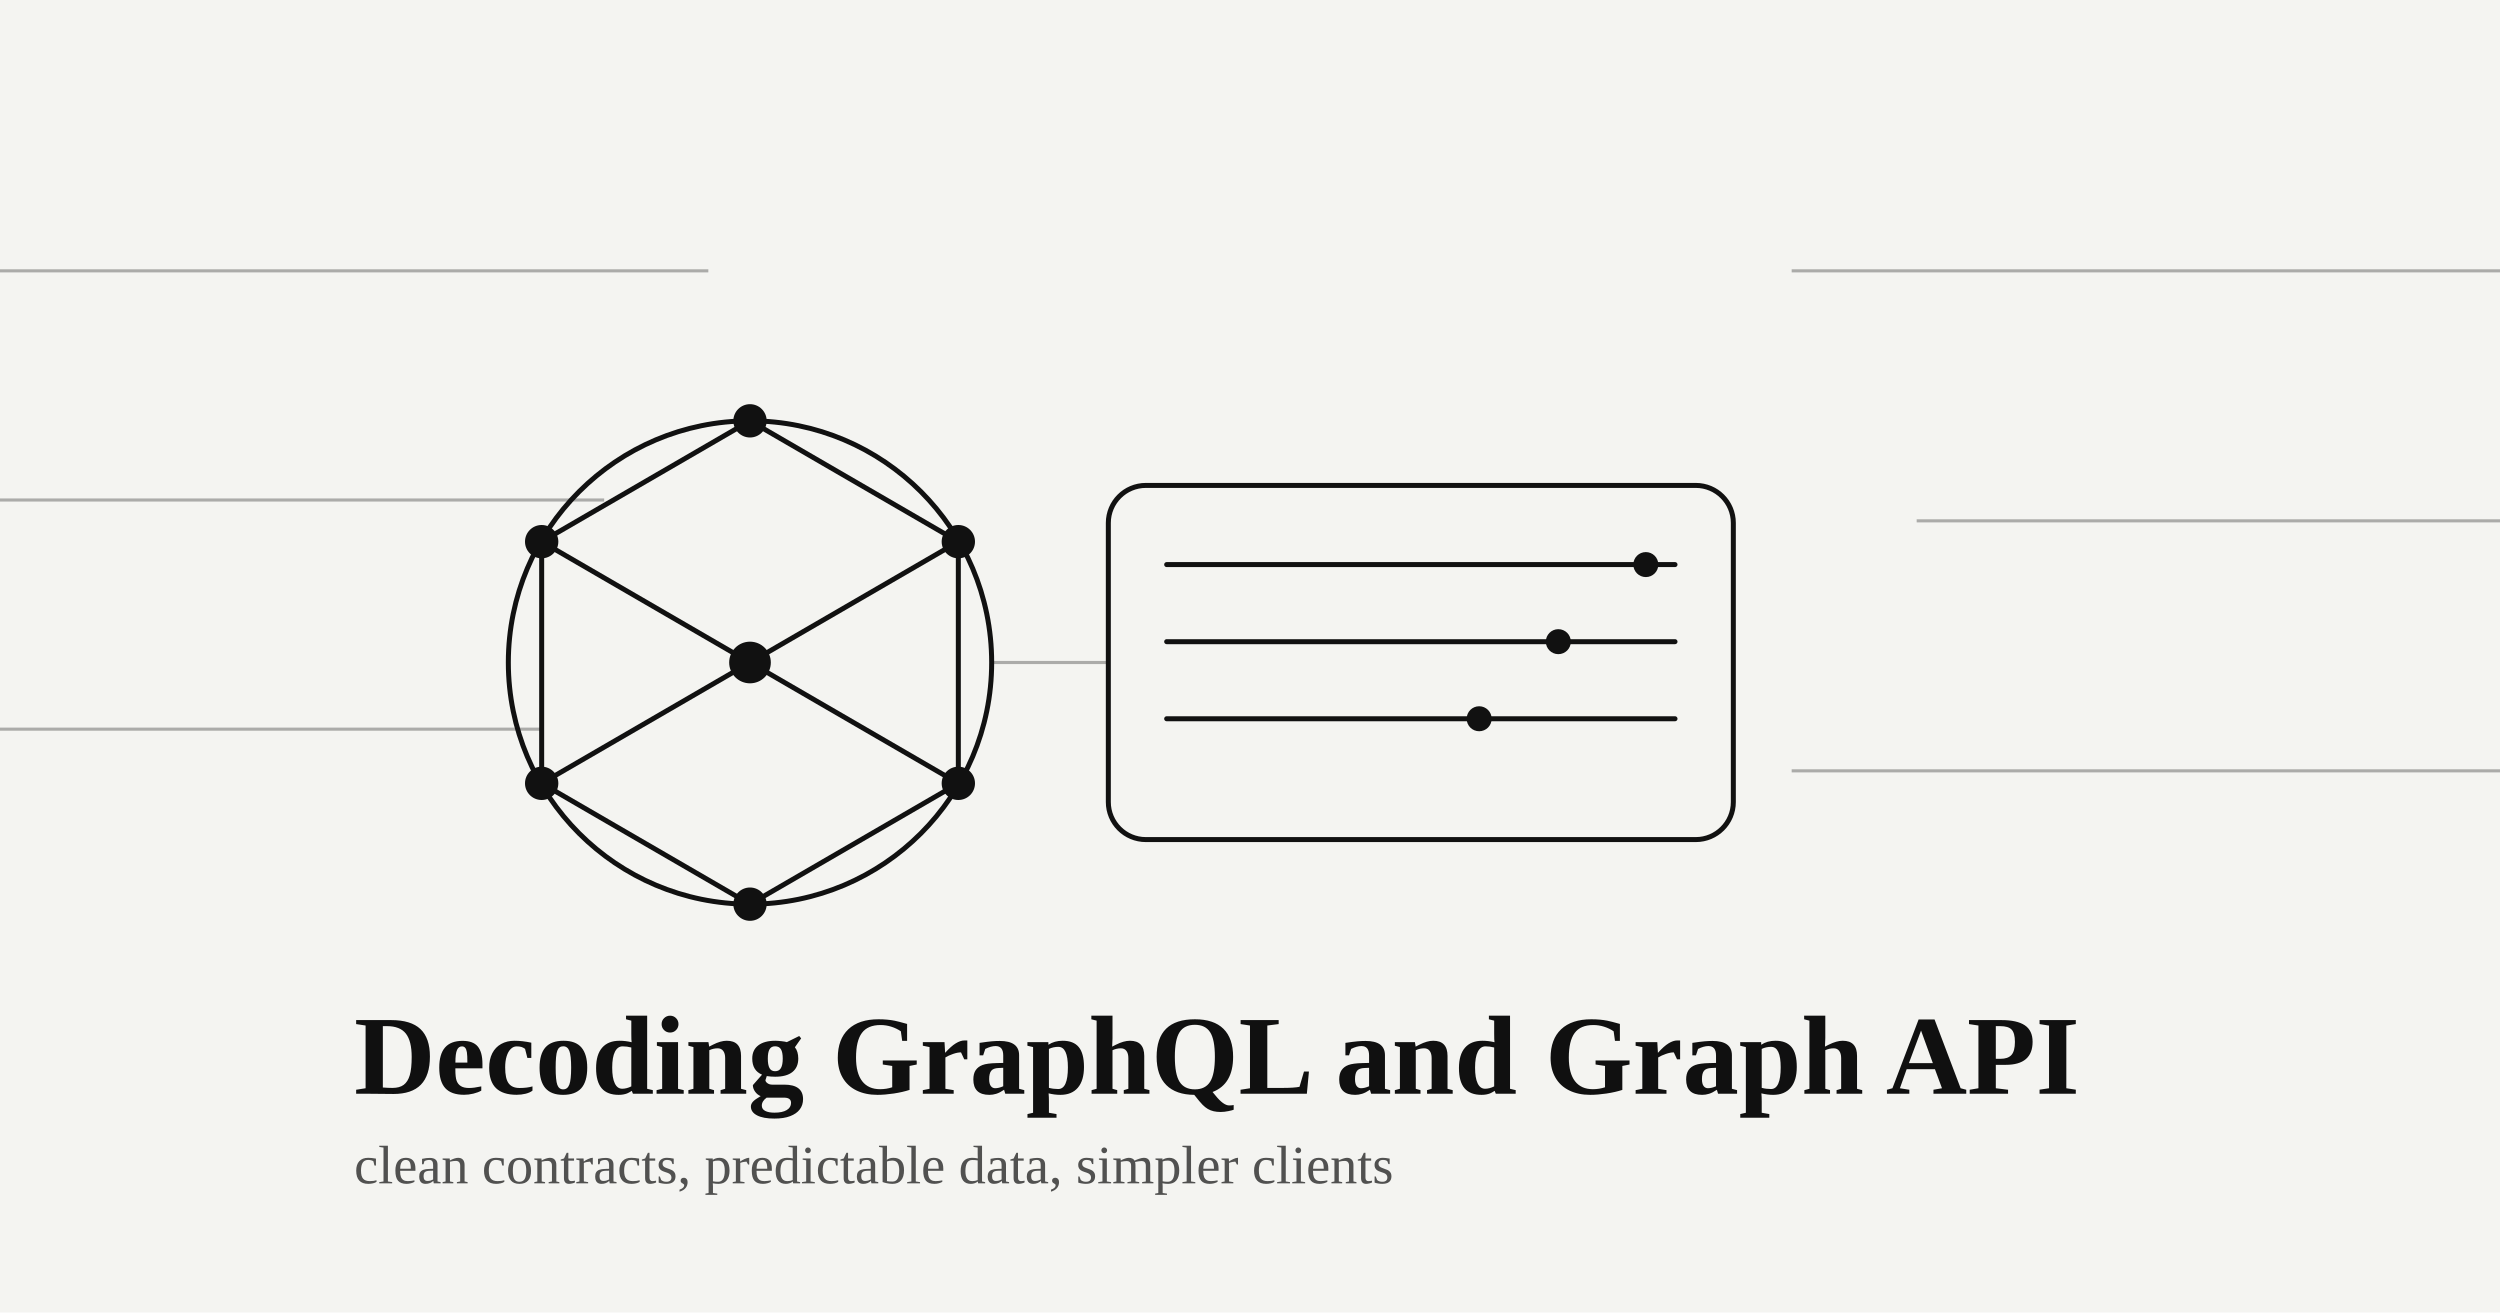
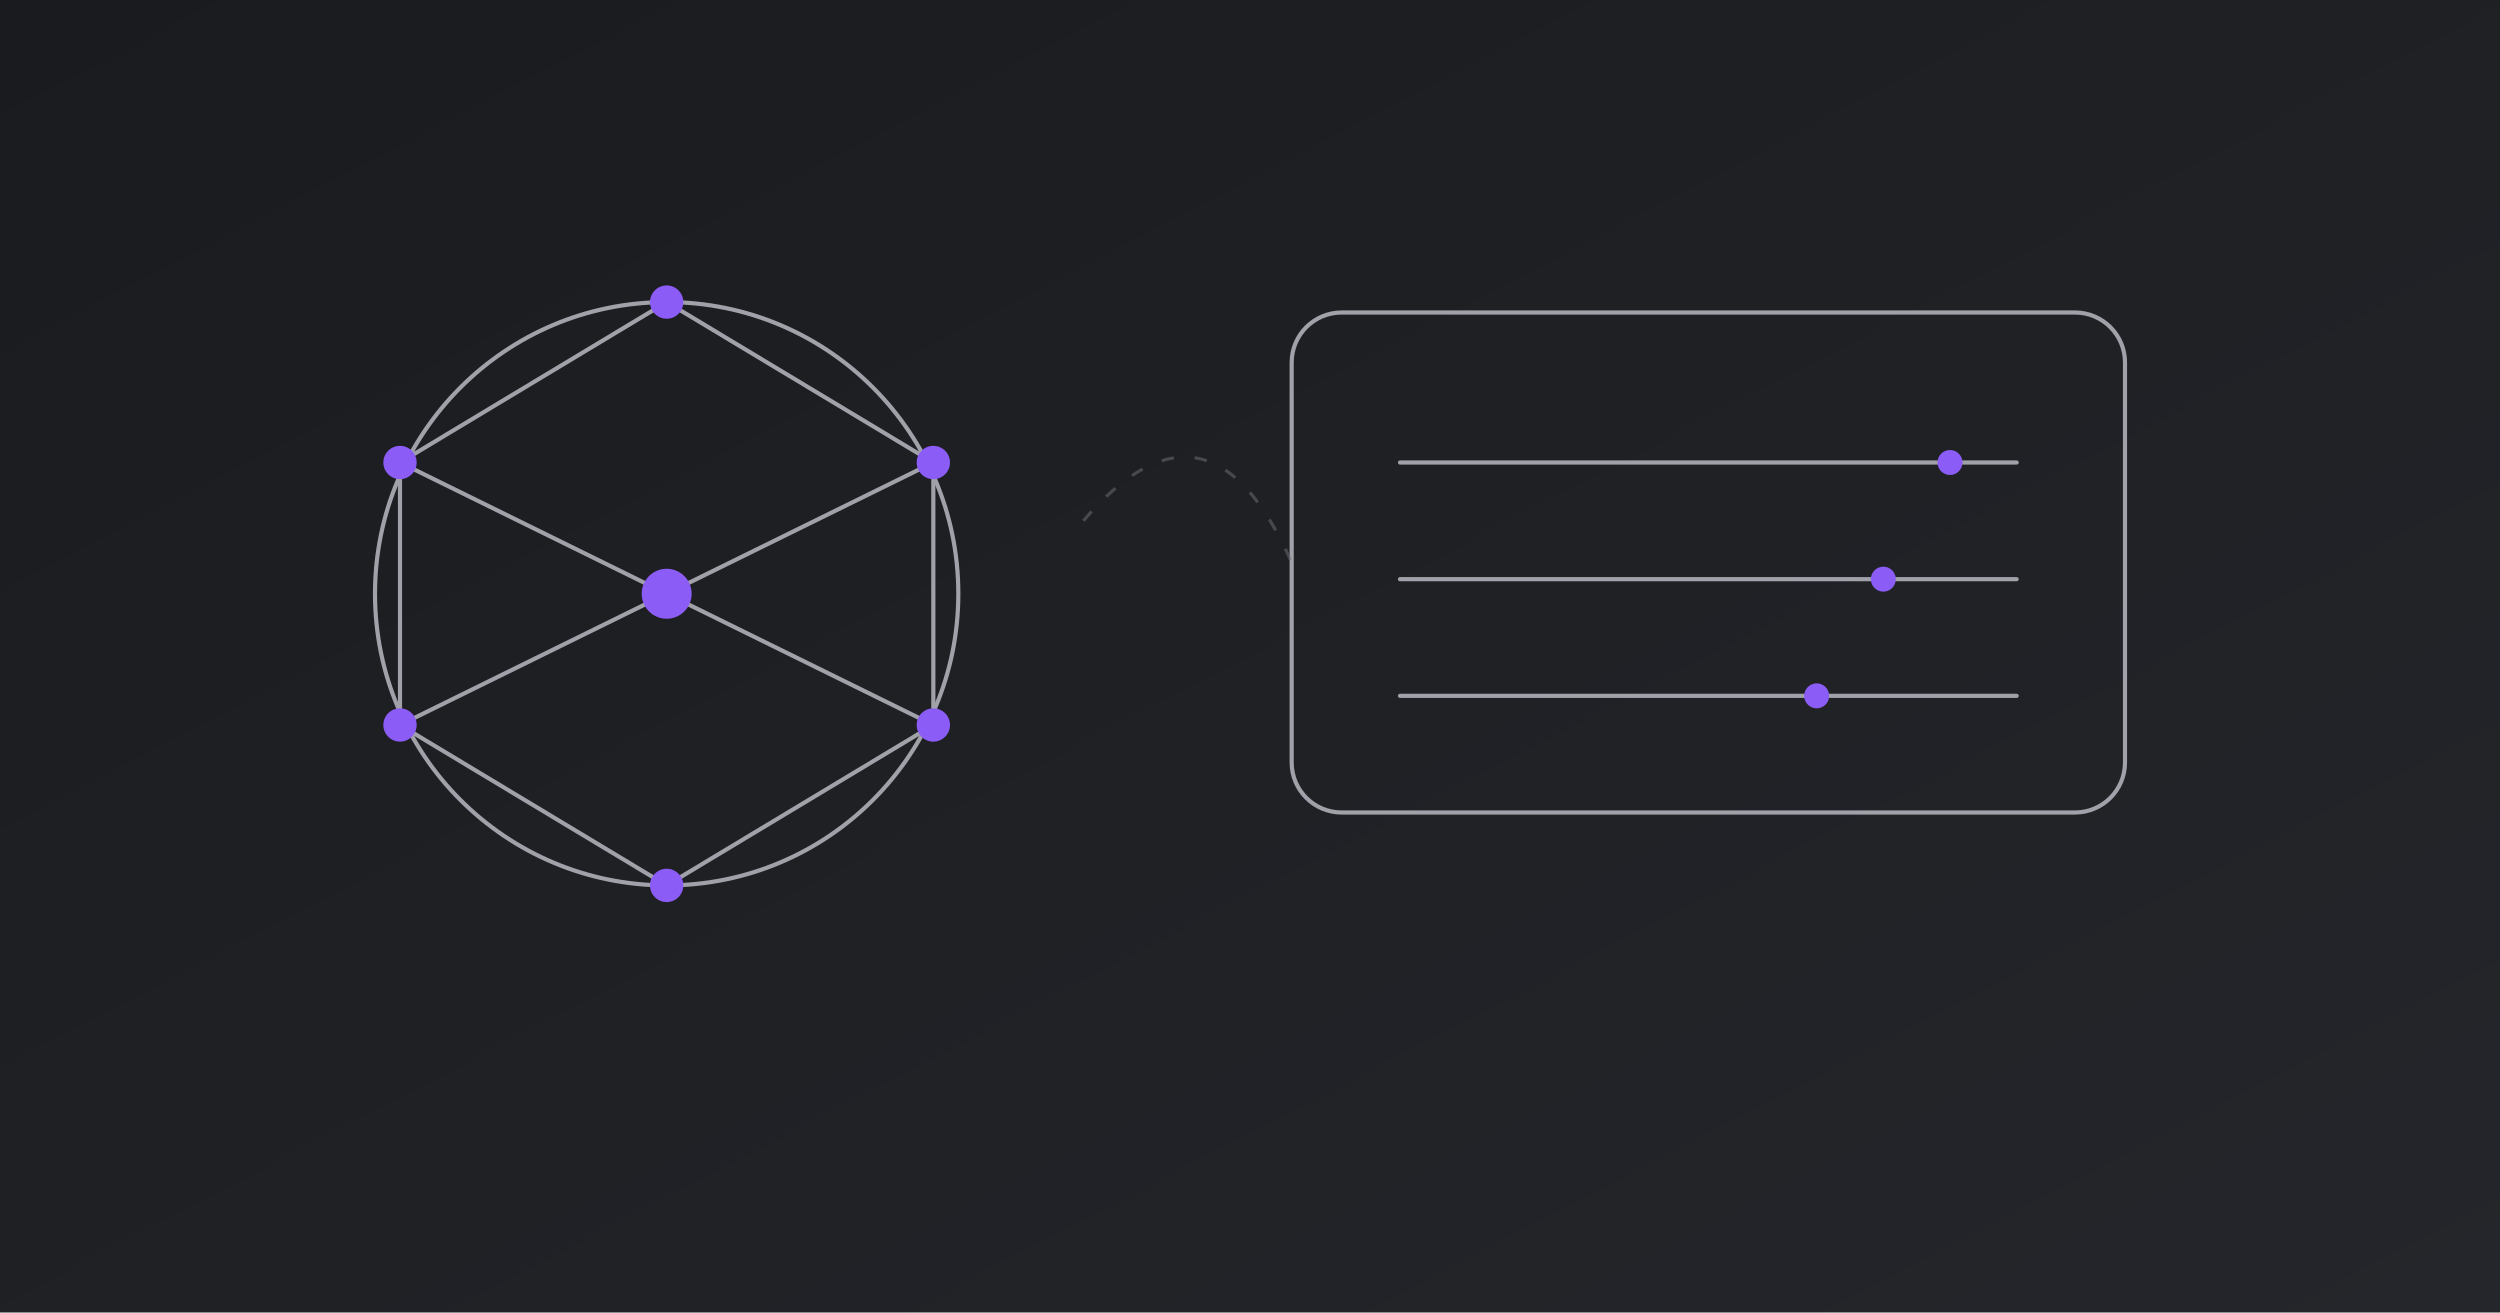
- <svg xmlns="http://www.w3.org/2000/svg" width="1200" height="630" viewBox="0 0 1200 630" role="img" aria-labelledby="title desc">
+ <svg xmlns="http://www.w3.org/2000/svg" width="1200" height="630" viewBox="0 0 1200 630" role="img" aria-labelledby="t d">
  <defs>
+     <linearGradient id="bg" x1="0" y1="0" x2="1" y2="1">
+       <stop offset="0" stop-color="#1a1b1e" />
+       <stop offset="1" stop-color="#25262b" />
+     </linearGradient>
    <style>
-       .bg { fill: #f4f4f1; }
-       .ink { fill: none; stroke: #111; stroke-width: 2.4; stroke-linecap: round; stroke-linejoin: round; }
-       .soft { fill: none; stroke: #111; stroke-width: 1.5; opacity: 0.32; }
-       .title { font: 700 54px Georgia, "Times New Roman", serif; fill: #101010; }
-       .sub { font: 400 26px Georgia, "Times New Roman", serif; fill: #222; opacity: 0.78; }
+       .line { stroke: #a1a1aa; stroke-width: 2; fill: none; stroke-linecap: round; stroke-linejoin: round; }
+       .accent { fill: #8b5cf6; }
+       .dim { stroke: #71717a; stroke-width: 1.5; fill: none; opacity: 0.5; }
    </style>
  </defs>
-   <rect class="bg" width="1200" height="630" />
-   <path class="soft" d="M0 130 H340 M0 240 H290 M0 350 H260 M860 130 H1200 M920 250 H1200 M860 370 H1200" />
-   <g transform="translate(170 128)">
-     <circle class="ink" cx="190" cy="190" r="116" />
-     <circle cx="190" cy="74" r="8" fill="#111" />
-     <circle cx="290" cy="132" r="8" fill="#111" />
-     <circle cx="290" cy="248" r="8" fill="#111" />
-     <circle cx="190" cy="306" r="8" fill="#111" />
-     <circle cx="90" cy="248" r="8" fill="#111" />
-     <circle cx="90" cy="132" r="8" fill="#111" />
-     <path class="ink" d="M190 74 L290 132 L290 248 L190 306 L90 248 L90 132 Z" />
-     <path class="ink" d="M90 132 L190 190 L290 132 M290 248 L190 190 L90 248" />
-     <circle cx="190" cy="190" r="10" fill="#111" />
-     <rect class="ink" x="362" y="105" width="300" height="170" rx="18" />
-     <path class="ink" d="M390 143 H634 M390 180 H634 M390 217 H634" />
-     <circle cx="620" cy="143" r="6" fill="#111" />
-     <circle cx="578" cy="180" r="6" fill="#111" />
-     <circle cx="540" cy="217" r="6" fill="#111" />
-     <path class="soft" d="M306 190 H362" />
+   <rect width="1200" height="630" fill="url(#bg)" />
+   <g transform="translate(120 90)">
+     <circle class="line" cx="200" cy="195" r="140" />
+     <path class="line" d="M200 55 L328 132 L328 258 L200 335 L72 258 L72 132 Z" />
+     <path class="line" d="M72 132 L200 195 L328 132 M328 258 L200 195 L72 258" />
+     <circle class="accent" cx="200" cy="55" r="8" />
+     <circle class="accent" cx="328" cy="132" r="8" />
+     <circle class="accent" cx="328" cy="258" r="8" />
+     <circle class="accent" cx="200" cy="335" r="8" />
+     <circle class="accent" cx="72" cy="258" r="8" />
+     <circle class="accent" cx="72" cy="132" r="8" />
+     <circle class="accent" cx="200" cy="195" r="12">
+       <animate attributeName="r" values="10;14;10" dur="2.4s" repeatCount="indefinite" />
+       <animate attributeName="opacity" values="0.85;1;0.85" dur="2.4s" repeatCount="indefinite" />
+     </circle>
  </g>
-   <text class="title" x="170" y="525">Decoding GraphQL and Graph API</text>
-   <text class="sub" x="170" y="568">clean contracts, predictable data, simpler clients</text>
+   <g transform="translate(620 150)">
+     <rect class="line" x="0" y="0" width="400" height="240" rx="24" />
+     <path class="line" d="M52 72h296M52 128h296M52 184h296" />
+     <circle class="accent" cx="316" cy="72" r="6" />
+     <circle class="accent" cx="284" cy="128" r="6" />
+     <circle class="accent" cx="252" cy="184" r="6" />
+   </g>
+   <path class="dim" d="M520 250 Q580 180 620 270" stroke-dasharray="6 10">
+     <animate attributeName="stroke-dashoffset" values="0;-32" dur="3.5s" repeatCount="indefinite" />
+   </path>
</svg>
